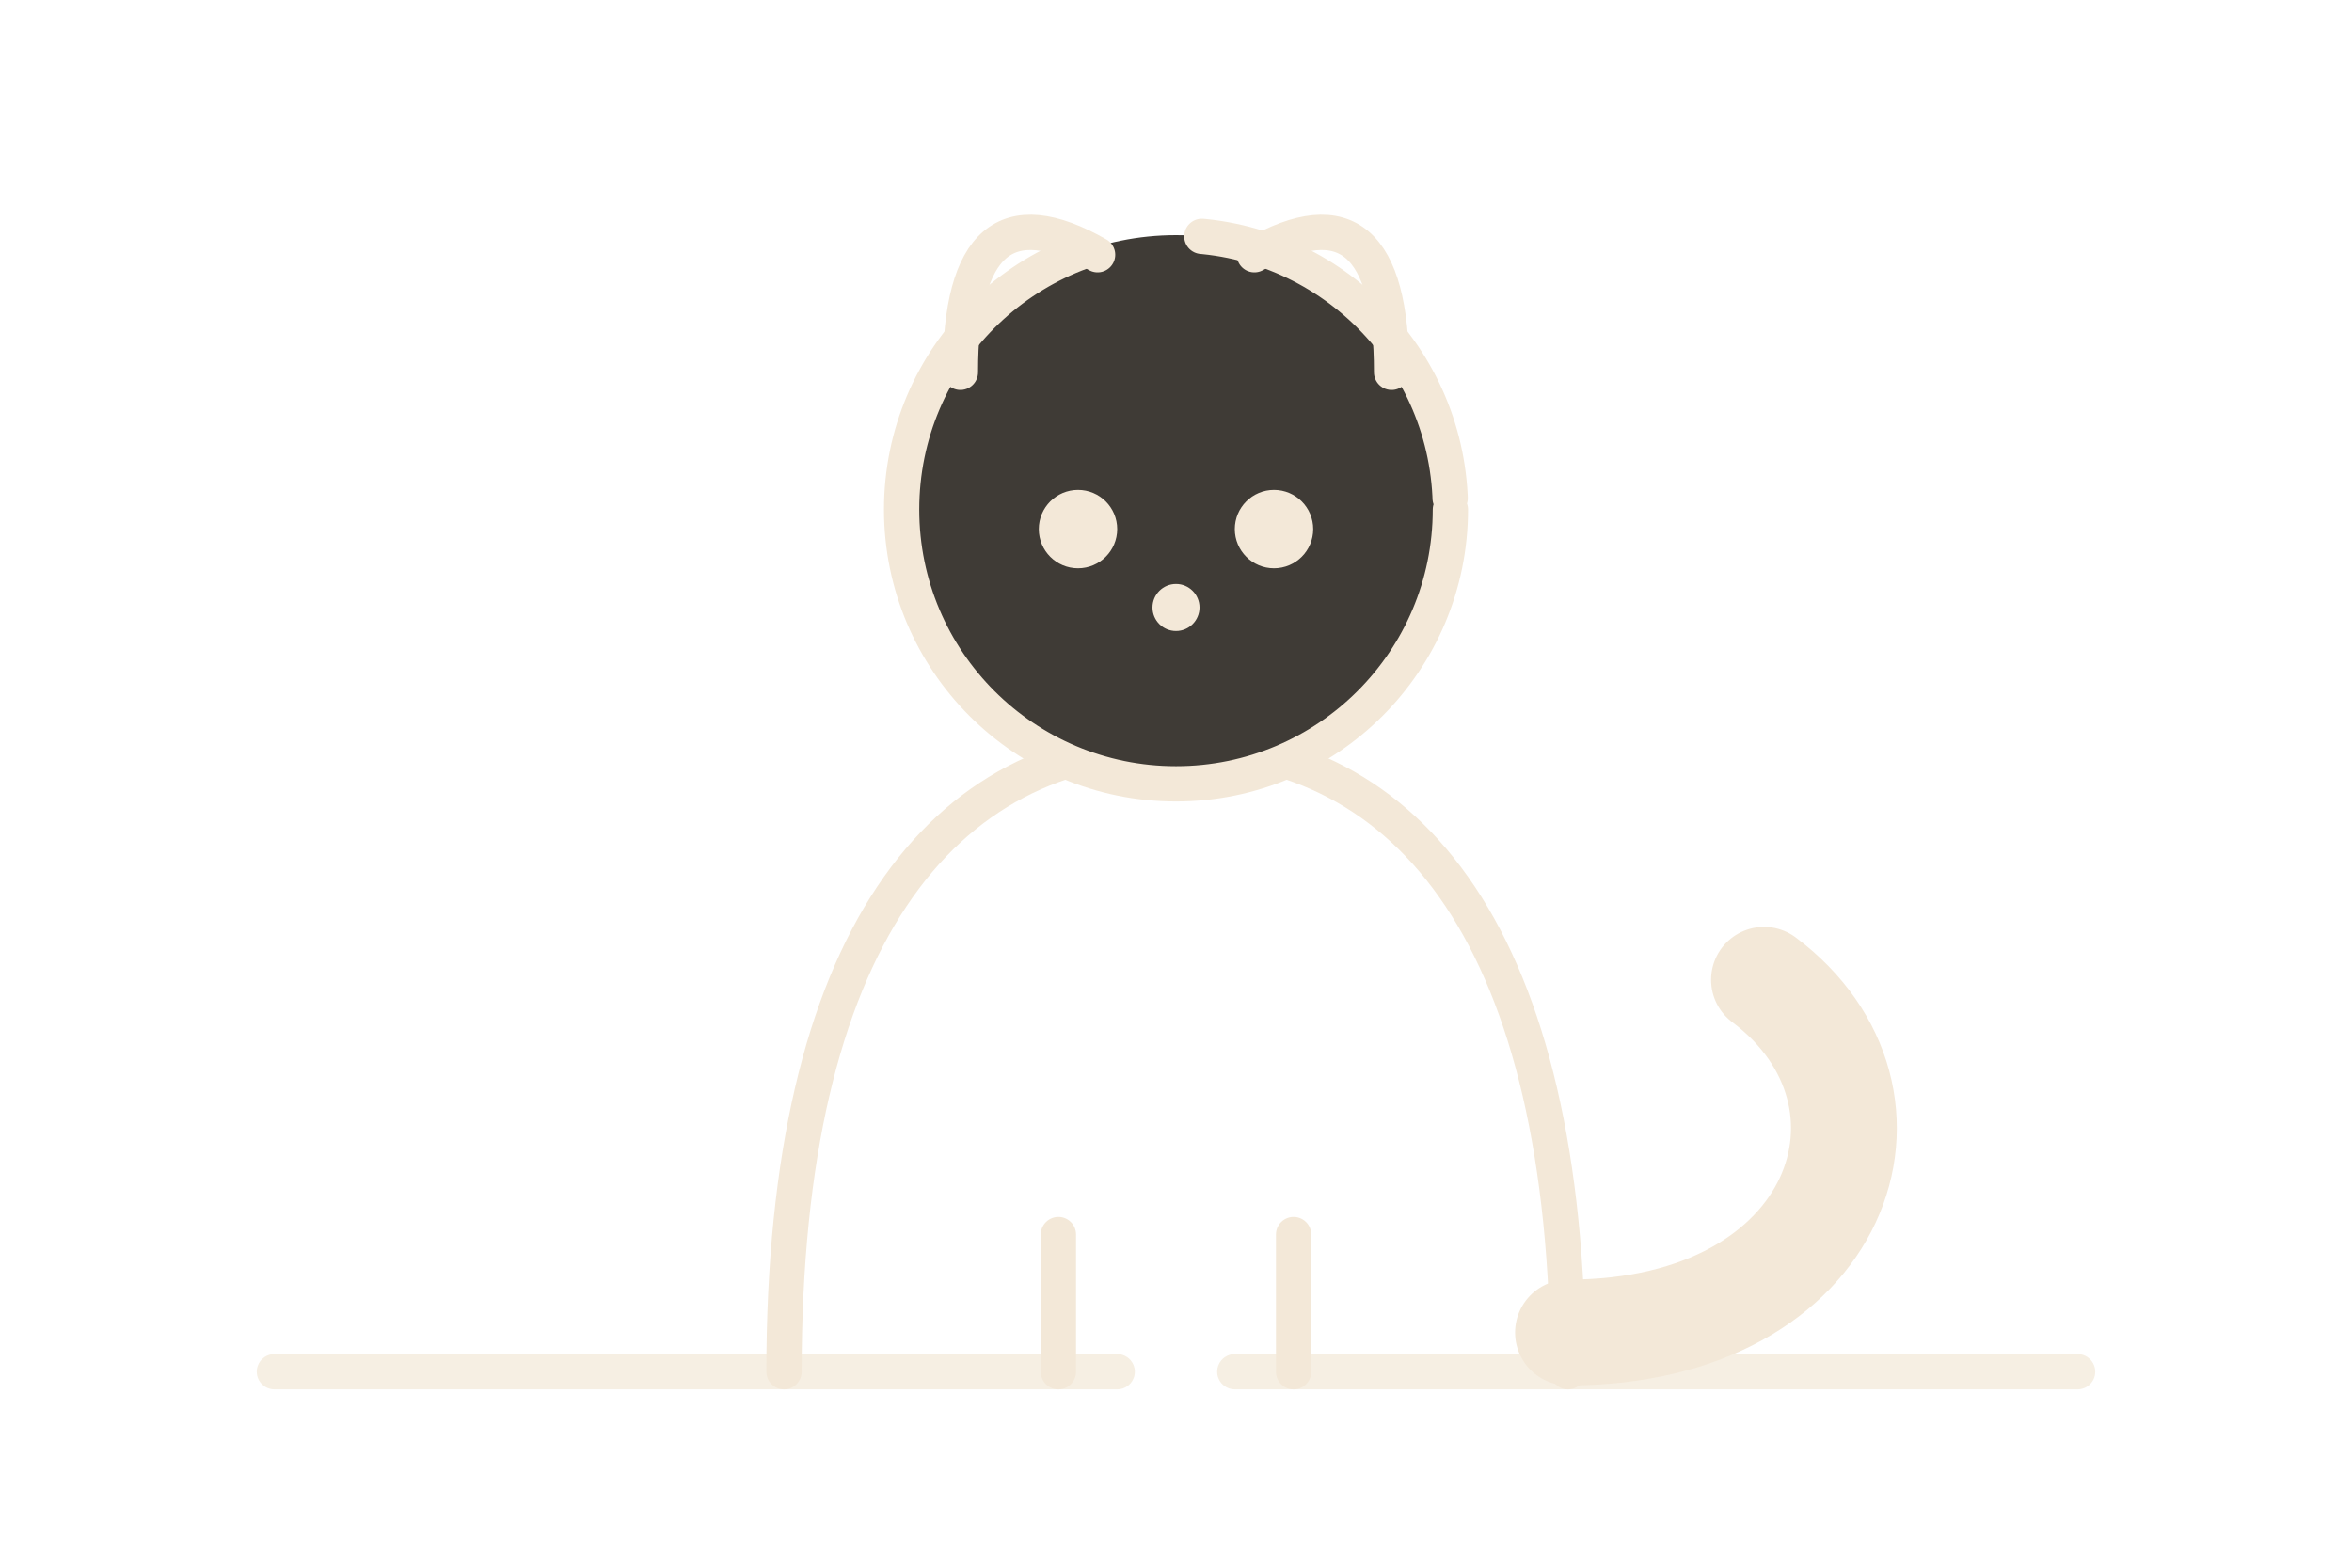
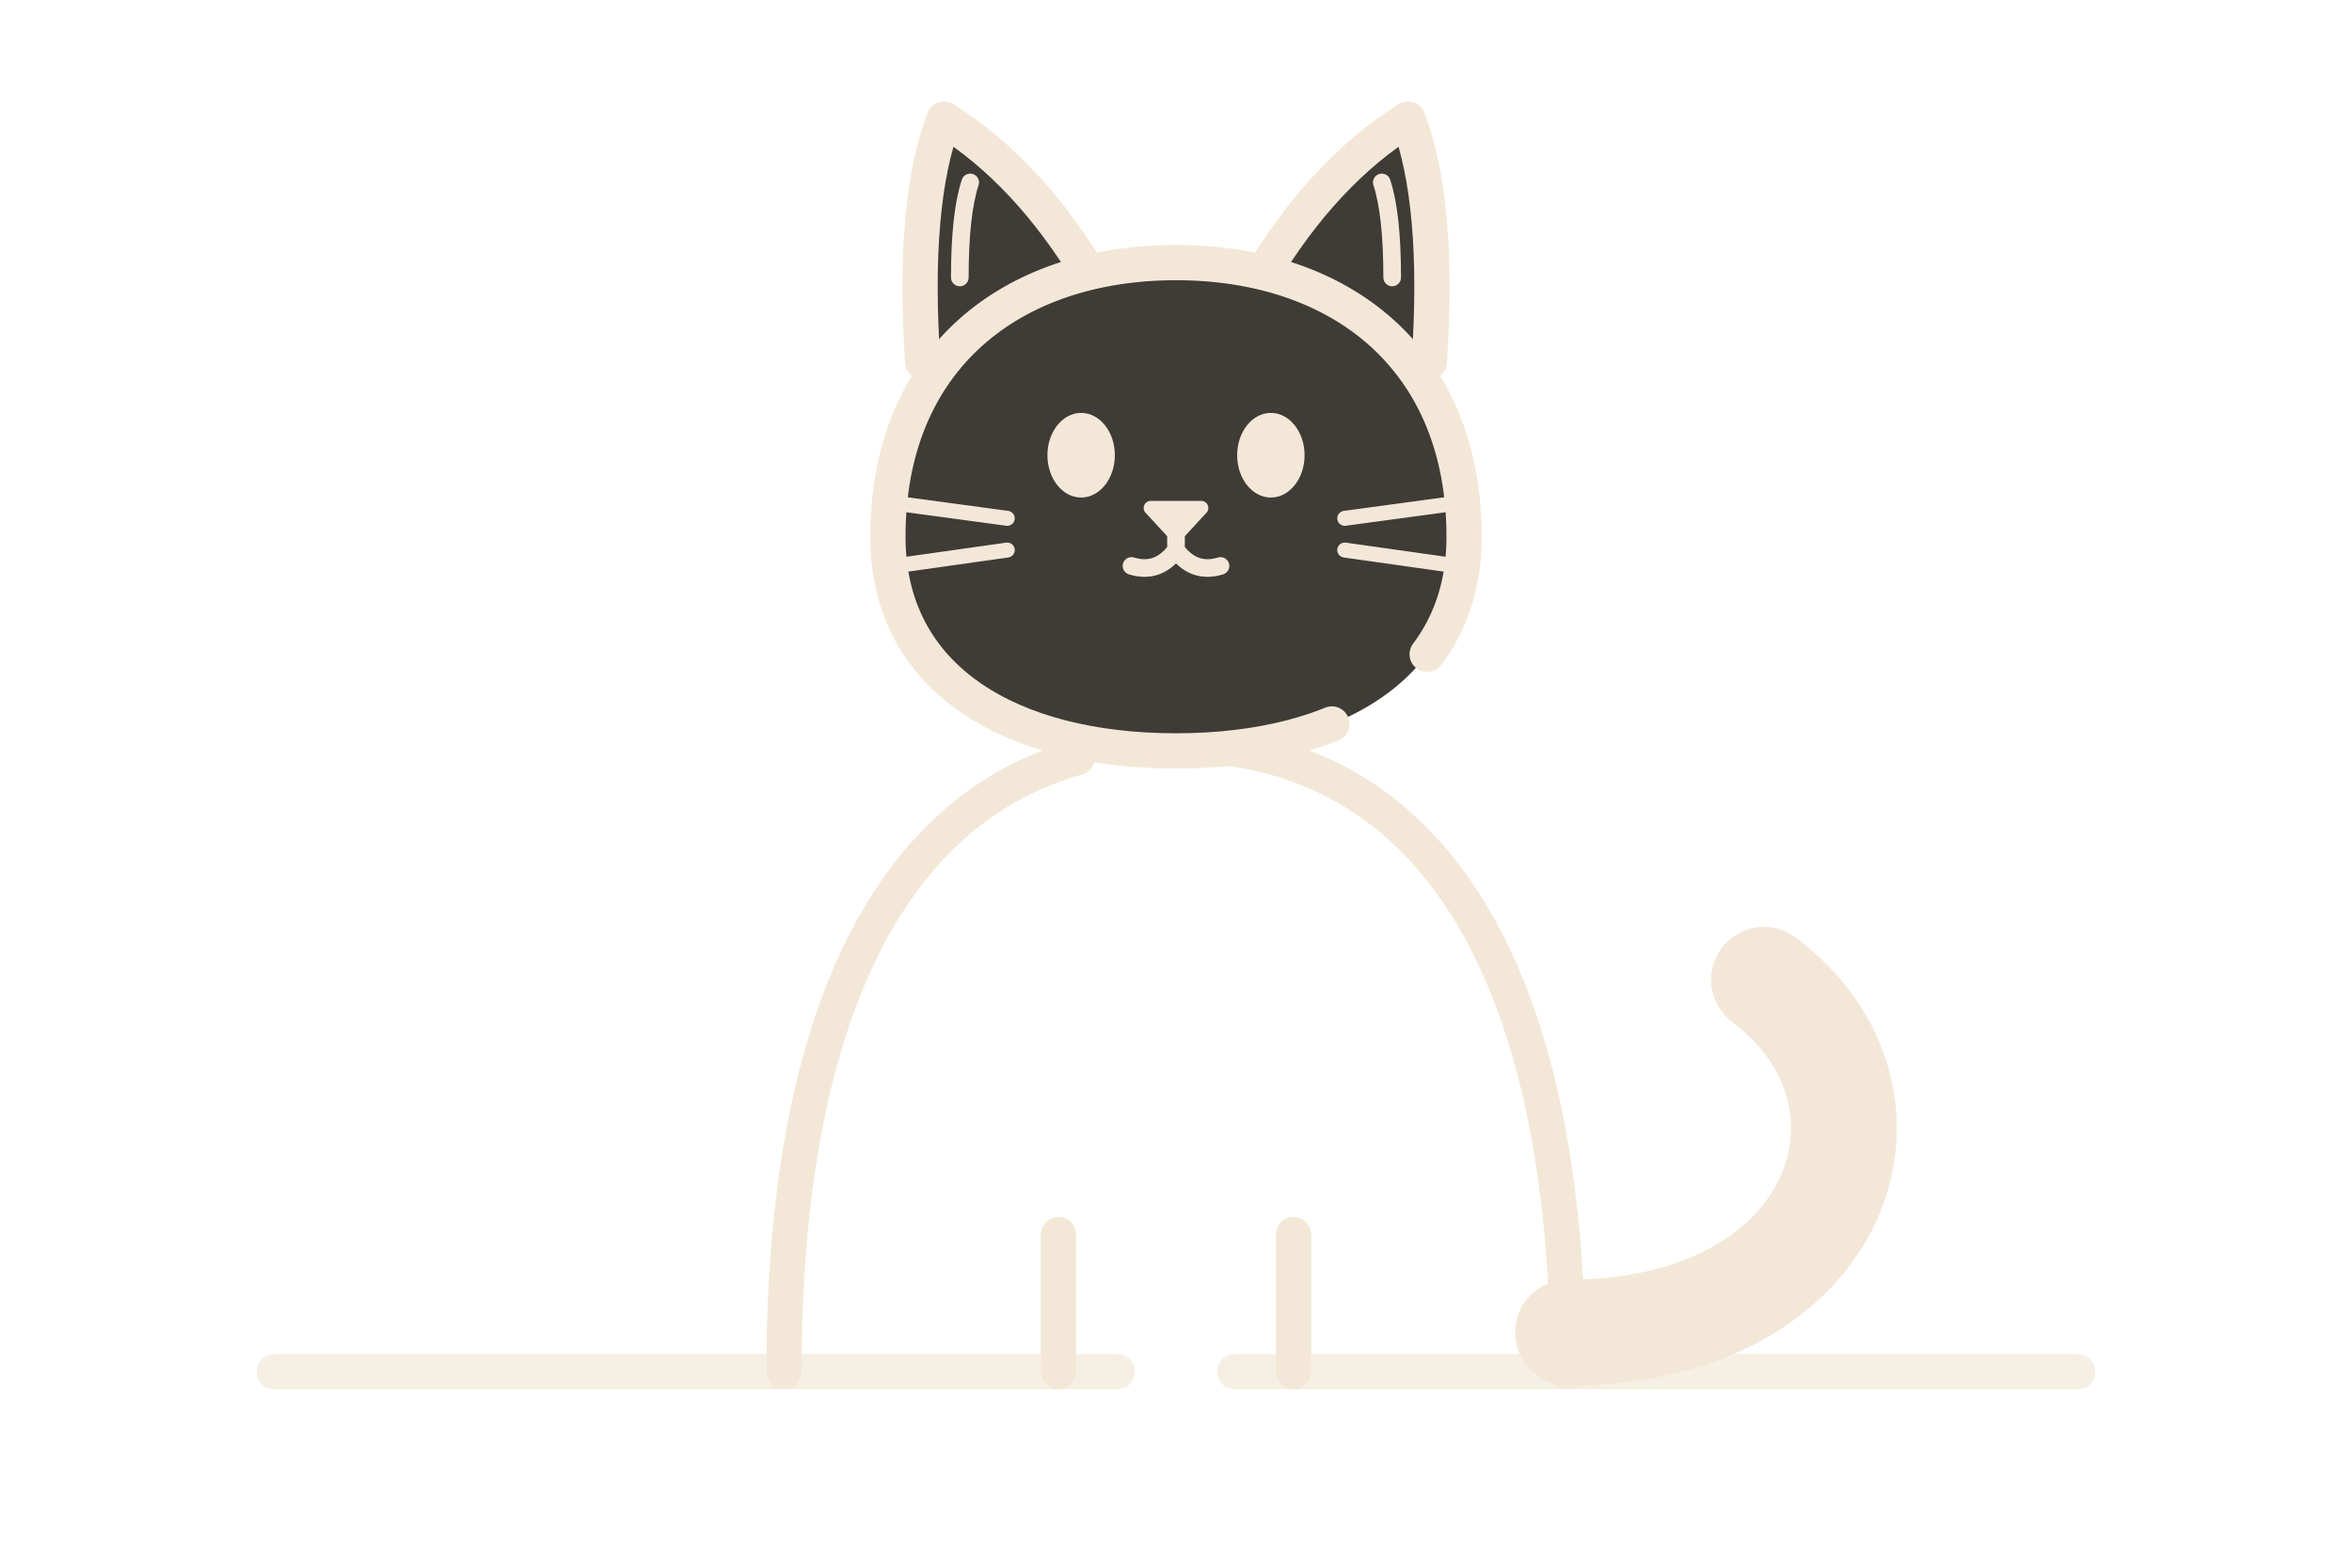
<svg xmlns="http://www.w3.org/2000/svg" viewBox="0 10 120 80" role="img" aria-label="すわる">
  <path d="M14 80 H57 M63 80 H106" fill="none" stroke="#F3E8D8" stroke-width="1.8" stroke-linecap="round" stroke-linejoin="round" stroke-opacity=".7" />
  <path d="M40 80 C40 58 48 48 60 48 C72 48 80 58 80 80" fill="none" stroke="#F3E8D8" stroke-width="1.8" stroke-linecap="round" stroke-linejoin="round" stroke-dasharray="37.3 5.09 42.39" />
  <path d="M54 80 v-7 M66 80 v-7" fill="none" stroke="#F3E8D8" stroke-width="1.8" stroke-linecap="round" stroke-linejoin="round" />
  <g id="tail">
    <path d="M80 78 C94 78 98 66 90 60" fill="none" stroke="#F3E8D8" stroke-width="5.4" stroke-linecap="round" />
  </g>
  <g id="head">
-     <circle cx="60" cy="36" r="14" fill="#3F3B36" />
-     <circle cx="60" cy="36" r="14" fill="none" stroke="#F3E8D8" stroke-width="1.8" stroke-linecap="round" stroke-linejoin="round" stroke-dasharray="61.18 6.12 20.1" />
-     <path d="M49 29 Q49 19 56 23" fill="none" stroke="#F3E8D8" stroke-width="1.8" stroke-linecap="round" stroke-linejoin="round" />
-     <path d="M64 23 Q71 19 71 29" fill="none" stroke="#F3E8D8" stroke-width="1.8" stroke-linecap="round" stroke-linejoin="round" />
-     <circle cx="55" cy="37" r="2" fill="#F3E8D8" />
-     <circle cx="65" cy="37" r="2" fill="#F3E8D8" />
-     <circle cx="60" cy="41" r="1.2" fill="#F3E8D8" />
+     <path d="M47.08 28.47 Q46.53 20.39 48.16 16.08 Q52.47 18.77 55.69 24.16" fill="#3F3B36" stroke="#F3E8D8" stroke-width="1.8" stroke-linecap="round" stroke-linejoin="round" />
+     <path d="M72.92 28.47 Q73.47 20.39 71.84 16.08 Q67.53 18.77 64.31 24.16" fill="#3F3B36" stroke="#F3E8D8" stroke-width="1.8" stroke-linecap="round" stroke-linejoin="round" />
+     <path d="M48.97 24.16 Q48.97 20.92 49.5 19.31 M71.03 24.16 Q71.03 20.92 70.5 19.31" fill="none" stroke="#F3E8D8" stroke-width="0.9" stroke-linecap="round" />
+     <path d="M45.3 37.4 C45.3 28.3 51.6 23.4 60 23.4 C68.4 23.4 74.7 28.3 74.7 37.4 C74.7 44.68 68.4 48.32 60 48.32 C51.6 48.32 45.3 44.68 45.3 37.4 Z" fill="#3F3B36" />
+     <path d="M45.3 37.4 C45.3 28.3 51.6 23.4 60 23.4 C68.4 23.4 74.7 28.3 74.7 37.4 C74.7 44.68 68.4 48.32 60 48.32 C51.6 48.32 45.3 44.68 45.3 37.4 Z" fill="none" stroke="#F3E8D8" stroke-width="1.8" stroke-linecap="round" stroke-linejoin="round" stroke-dasharray="52.24 6.1 28.73" />
+     <g id="eyes">
+       <ellipse cx="55.16" cy="33.23" rx="1.72" ry="2.16" fill="#F3E8D8" />
+       <ellipse cx="64.84" cy="33.23" rx="1.72" ry="2.16" fill="#F3E8D8" />
+     </g>
+     <path d="M58.71 35.92 H61.29 L60 37.32 Z" fill="#F3E8D8" stroke="#F3E8D8" stroke-width="0.72" stroke-linejoin="round" />
+     <path d="M60 37.32 V38.07 M60 38.07 q-0.91 1.23 -2.27 0.81 M60 38.07 q0.91 1.23 2.27 0.81" fill="none" stroke="#F3E8D8" stroke-width="0.9" stroke-linecap="round" stroke-linejoin="round" />
+     <path d="M51.39 36.45 L45.47 35.65 M51.39 38.07 L45.73 38.87 M68.61 36.45 L74.53 35.65 M68.61 38.07 L74.27 38.87" fill="none" stroke="#F3E8D8" stroke-width="0.765" stroke-linecap="round" />
  </g>
</svg>
